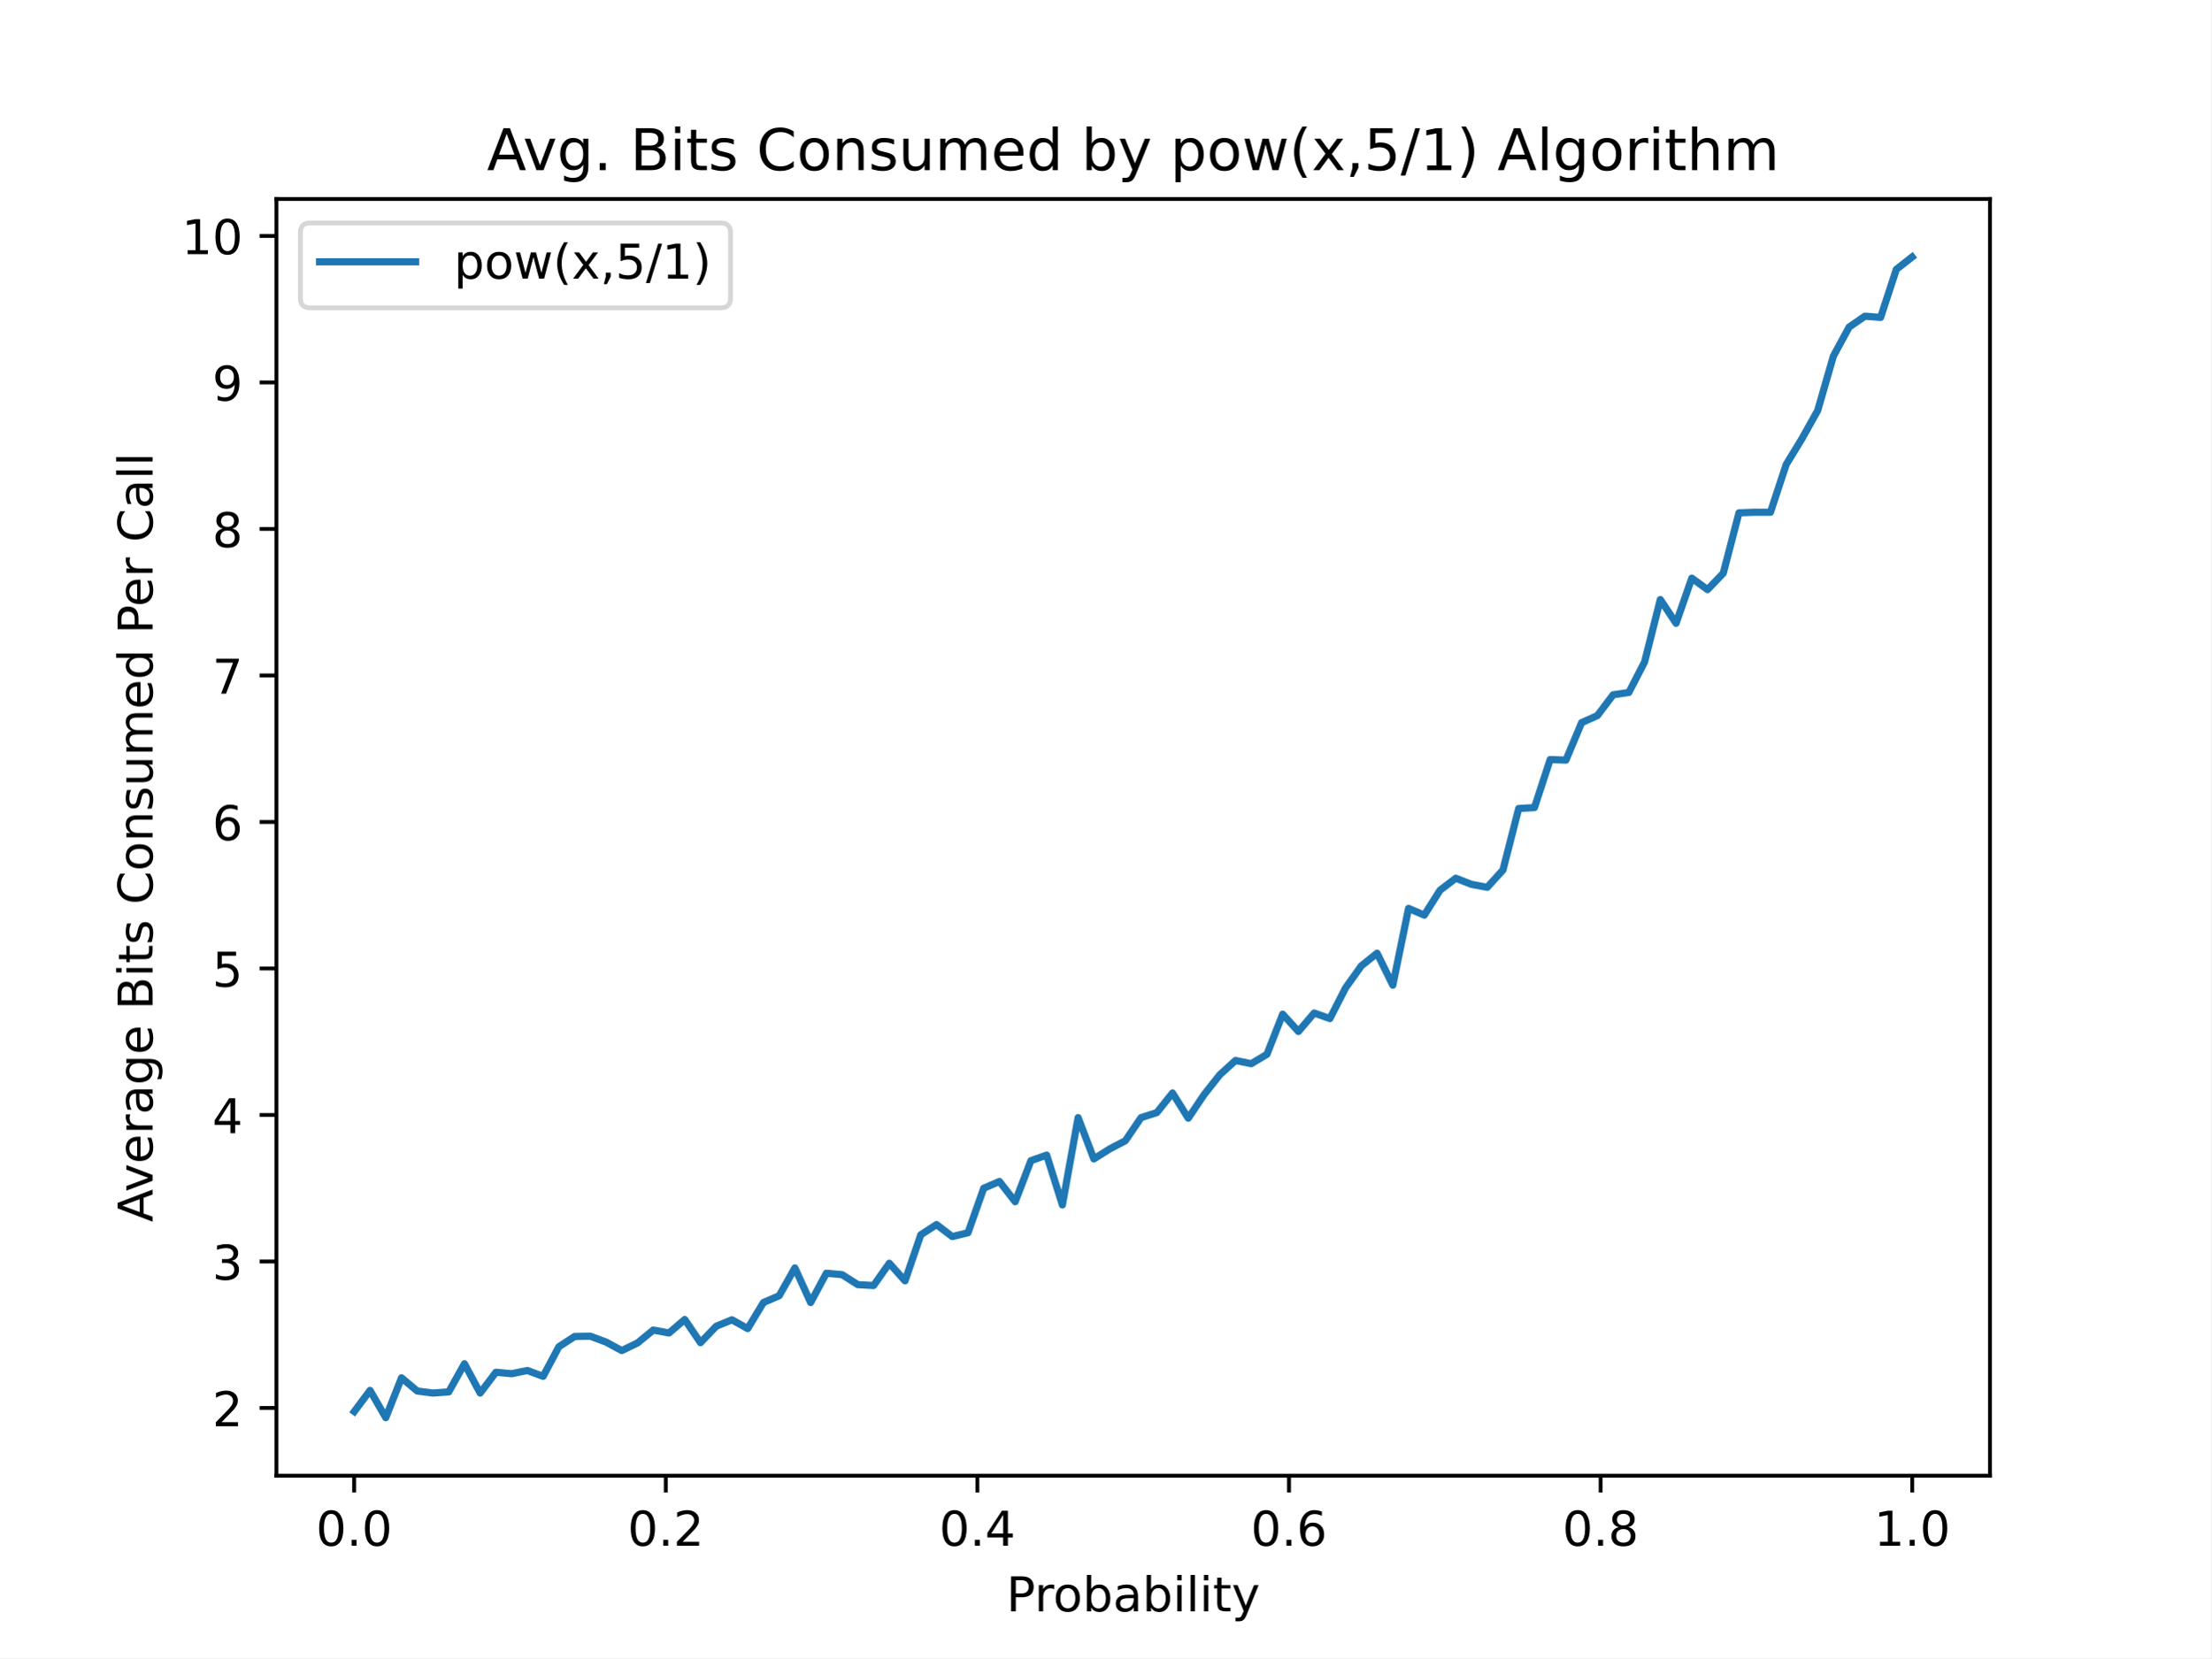
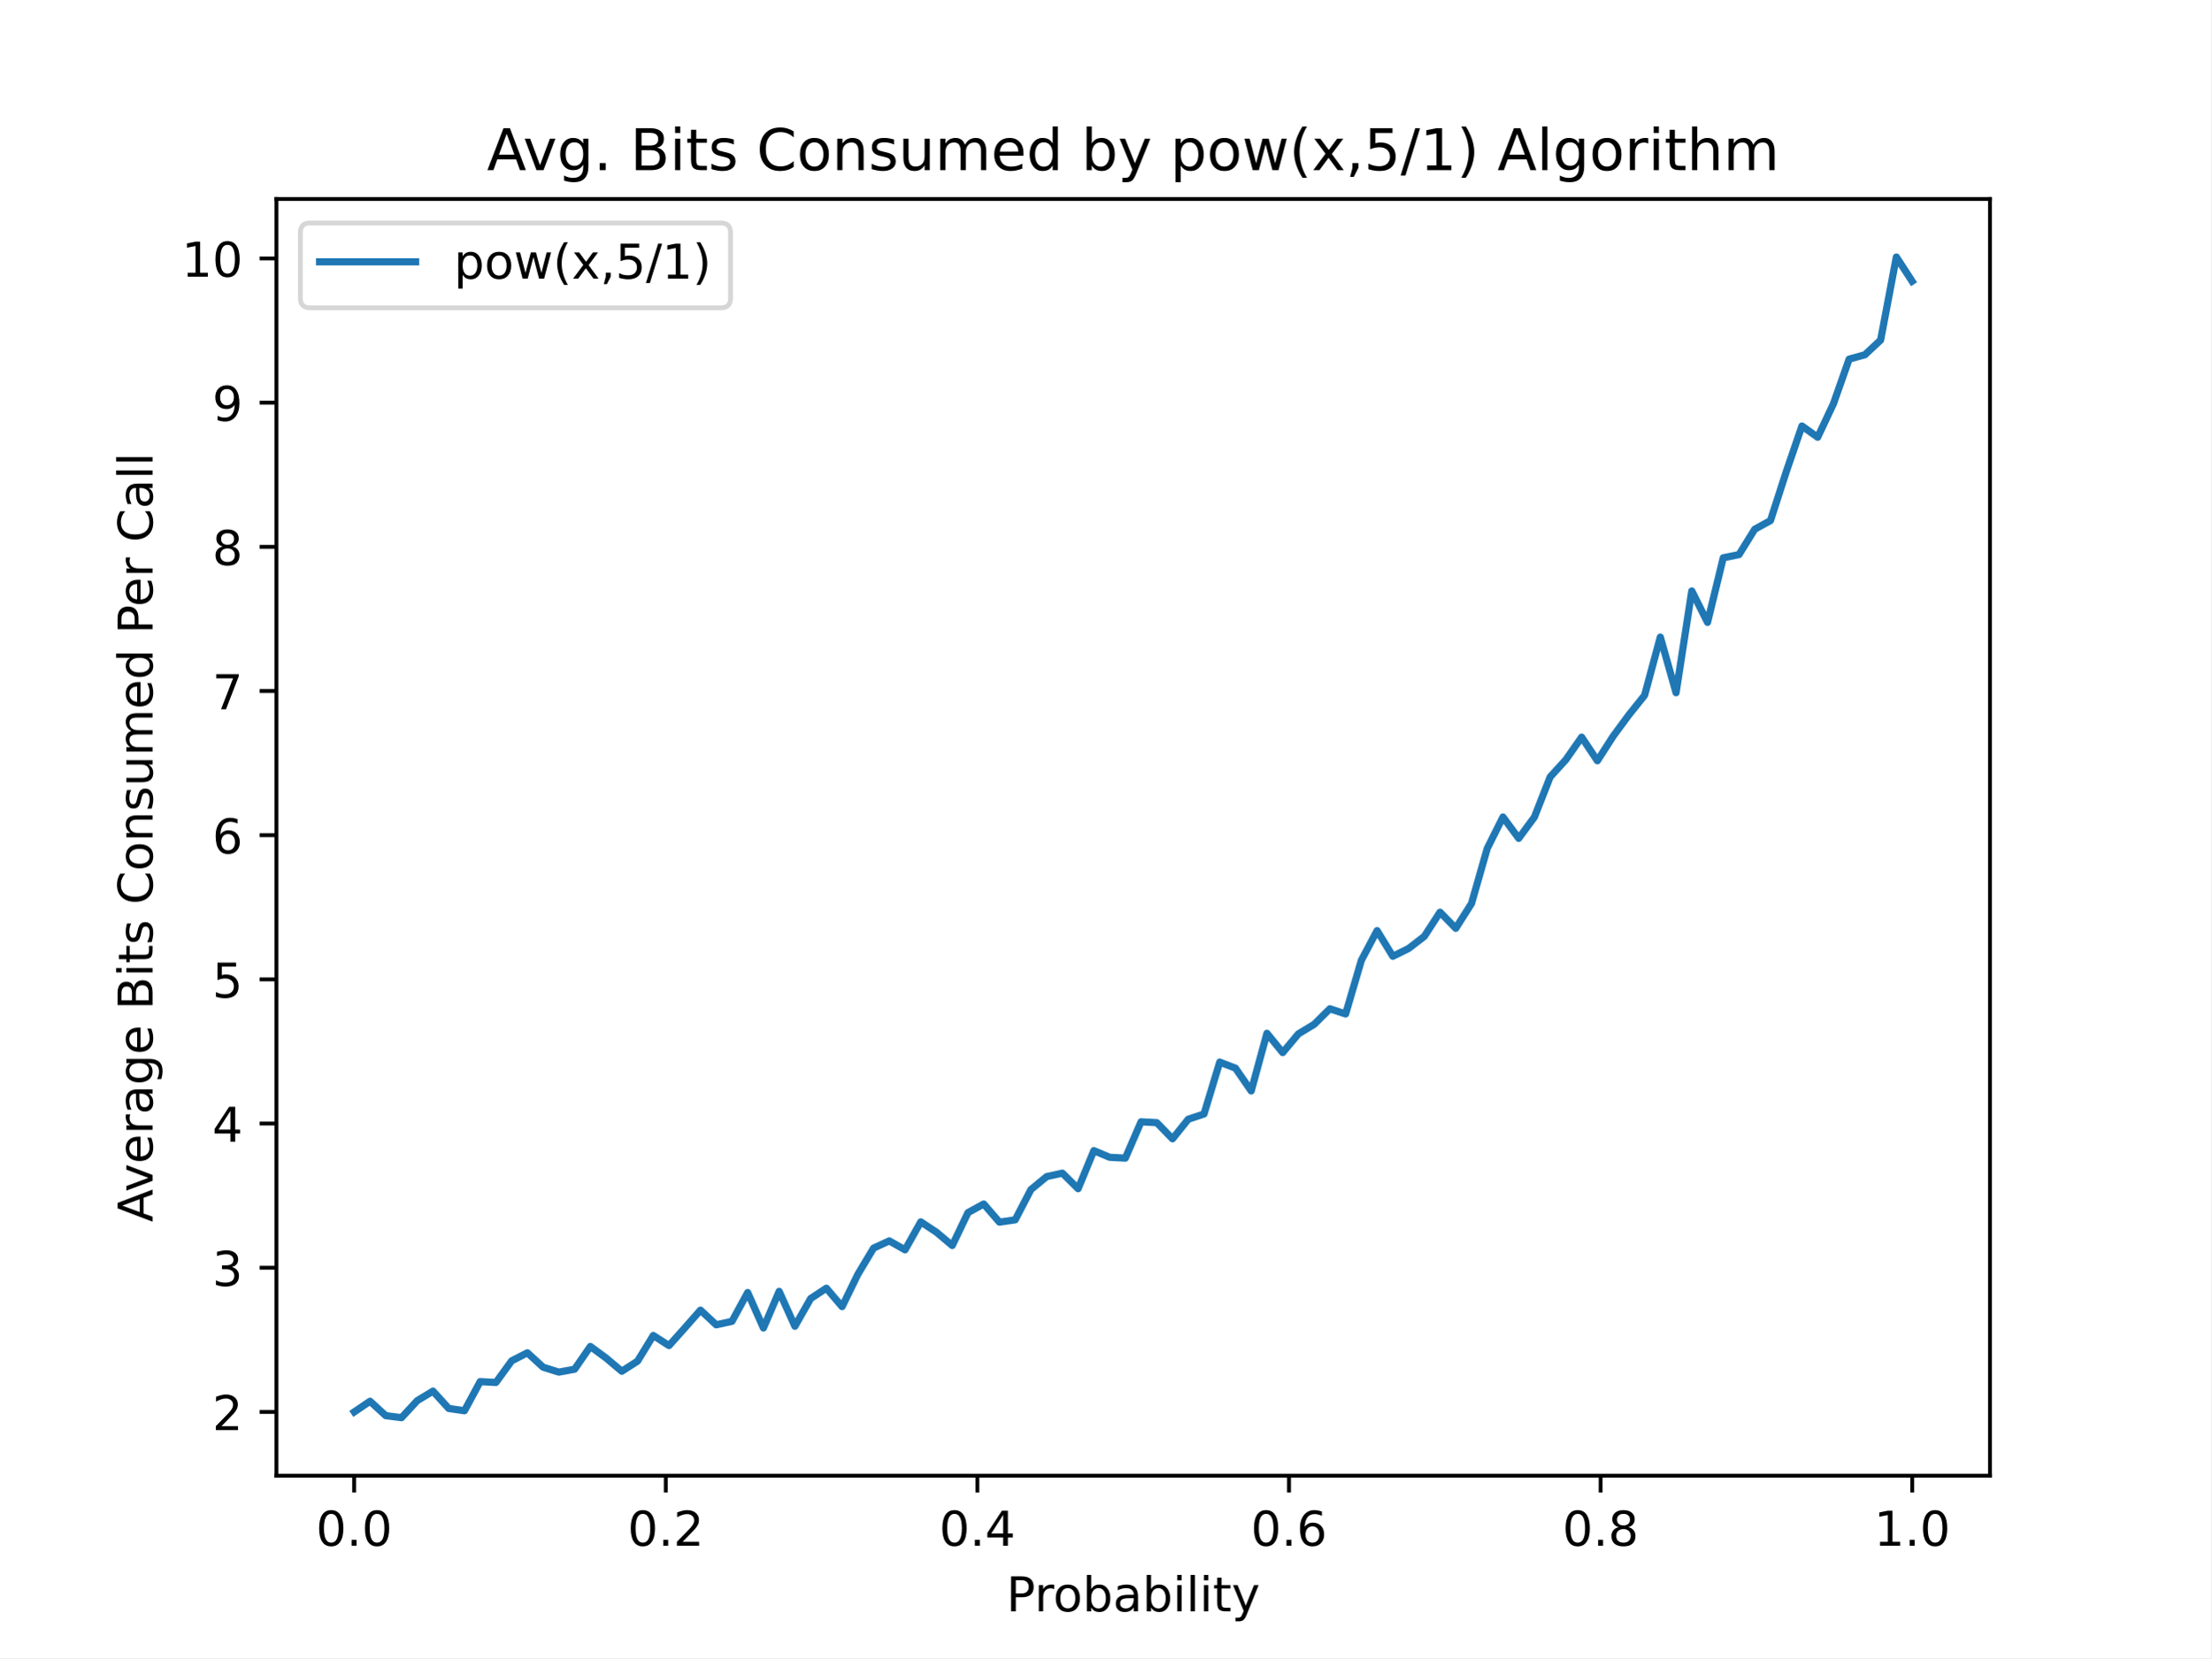
<svg xmlns="http://www.w3.org/2000/svg" xmlns:xlink="http://www.w3.org/1999/xlink" height="345.6pt" version="1.1" viewBox="0 0 460.8 345.6" width="460.8pt">
  <defs>
    <style type="text/css">
*{stroke-linecap:butt;stroke-linejoin:round;}
  </style>
  </defs>
  <g id="figure_1">
    <g id="patch_1">
      <path d="M 0 345.6  L 460.8 345.6  L 460.8 0  L 0 0  z " style="fill:#ffffff;" />
    </g>
    <g id="axes_1">
      <g id="patch_2">
        <path d="M 57.6 307.584  L 414.72 307.584  L 414.72 41.472  L 57.6 41.472  z " style="fill:#ffffff;" />
      </g>
      <g id="matplotlib.axis_1">
        <g id="xtick_1">
          <g id="line2d_1">
            <defs>
-               <path d="M 0 0  L 0 3.5  " id="ma7f842ab50" style="stroke:#000000;stroke-width:0.8;" />
+               <path d="M 0 0  L 0 3.5  " id="m16e0770268" style="stroke:#000000;stroke-width:0.8;" />
            </defs>
            <g>
-               <use style="stroke:#000000;stroke-width:0.8;" x="73.8" xlink:href="#ma7f842ab50" y="307.584" />
+               <use style="stroke:#000000;stroke-width:0.8;" x="73.8" xlink:href="#m16e0770268" y="307.584" />
            </g>
          </g>
          <g id="text_1">
            <text style="font-family:DejaVu Sans;font-size:10px;font-style:normal;font-weight:normal;text-anchor:middle;" transform="rotate(-0, 73.80026, 322.1824)" x="73.8" y="322.182">0.0</text>
          </g>
        </g>
        <g id="xtick_2">
          <g id="line2d_2">
            <g>
-               <use style="stroke:#000000;stroke-width:0.8;" x="138.744" xlink:href="#ma7f842ab50" y="307.584" />
+               <use style="stroke:#000000;stroke-width:0.8;" x="138.744" xlink:href="#m16e0770268" y="307.584" />
            </g>
          </g>
          <g id="text_2">
            <text style="font-family:DejaVu Sans;font-size:10px;font-style:normal;font-weight:normal;text-anchor:middle;" transform="rotate(-0, 138.7442, 322.1824)" x="138.744" y="322.182">0.2</text>
          </g>
        </g>
        <g id="xtick_3">
          <g id="line2d_3">
            <g>
-               <use style="stroke:#000000;stroke-width:0.8;" x="203.688" xlink:href="#ma7f842ab50" y="307.584" />
+               <use style="stroke:#000000;stroke-width:0.8;" x="203.688" xlink:href="#m16e0770268" y="307.584" />
            </g>
          </g>
          <g id="text_3">
            <text style="font-family:DejaVu Sans;font-size:10px;font-style:normal;font-weight:normal;text-anchor:middle;" transform="rotate(-0, 203.6881, 322.1824)" x="203.688" y="322.182">0.4</text>
          </g>
        </g>
        <g id="xtick_4">
          <g id="line2d_4">
            <g>
-               <use style="stroke:#000000;stroke-width:0.8;" x="268.632" xlink:href="#ma7f842ab50" y="307.584" />
+               <use style="stroke:#000000;stroke-width:0.8;" x="268.632" xlink:href="#m16e0770268" y="307.584" />
            </g>
          </g>
          <g id="text_4">
            <text style="font-family:DejaVu Sans;font-size:10px;font-style:normal;font-weight:normal;text-anchor:middle;" transform="rotate(-0, 268.6319, 322.1824)" x="268.632" y="322.182">0.6</text>
          </g>
        </g>
        <g id="xtick_5">
          <g id="line2d_5">
            <g>
-               <use style="stroke:#000000;stroke-width:0.8;" x="333.576" xlink:href="#ma7f842ab50" y="307.584" />
+               <use style="stroke:#000000;stroke-width:0.8;" x="333.576" xlink:href="#m16e0770268" y="307.584" />
            </g>
          </g>
          <g id="text_5">
            <text style="font-family:DejaVu Sans;font-size:10px;font-style:normal;font-weight:normal;text-anchor:middle;" transform="rotate(-0, 333.5758, 322.1824)" x="333.576" y="322.182">0.8</text>
          </g>
        </g>
        <g id="xtick_6">
          <g id="line2d_6">
            <g>
-               <use style="stroke:#000000;stroke-width:0.8;" x="398.52" xlink:href="#ma7f842ab50" y="307.584" />
+               <use style="stroke:#000000;stroke-width:0.8;" x="398.52" xlink:href="#m16e0770268" y="307.584" />
            </g>
          </g>
          <g id="text_6">
            <text style="font-family:DejaVu Sans;font-size:10px;font-style:normal;font-weight:normal;text-anchor:middle;" transform="rotate(-0, 398.5197, 322.1824)" x="398.52" y="322.182">1.0</text>
          </g>
        </g>
        <g id="text_7">
          <text style="font-family:DejaVu Sans;font-size:10px;font-style:normal;font-weight:normal;text-anchor:middle;" transform="rotate(-0, 236.16, 335.8606)" x="236.16" y="335.861">Probability</text>
        </g>
      </g>
      <g id="matplotlib.axis_2">
        <g id="ytick_1">
          <g id="line2d_7">
            <defs>
-               <path d="M 0 0  L -3.5 0  " id="m60fc5b1295" style="stroke:#000000;stroke-width:0.8;" />
+               <path d="M 0 0  L -3.5 0  " id="mecf4de516c" style="stroke:#000000;stroke-width:0.8;" />
            </defs>
            <g>
-               <use style="stroke:#000000;stroke-width:0.8;" x="57.6" xlink:href="#m60fc5b1295" y="293.473" />
+               <use style="stroke:#000000;stroke-width:0.8;" x="57.6" xlink:href="#mecf4de516c" y="294.286" />
            </g>
          </g>
          <g id="text_8">
-             <text style="font-family:DejaVu Sans;font-size:10px;font-style:normal;font-weight:normal;text-anchor:end;" transform="rotate(-0, 50.6, 297.2717)" x="50.6" y="297.272">2</text>
+             <text style="font-family:DejaVu Sans;font-size:10px;font-style:normal;font-weight:normal;text-anchor:end;" transform="rotate(-0, 50.6, 298.0851)" x="50.6" y="298.085">2</text>
          </g>
        </g>
        <g id="ytick_2">
          <g id="line2d_8">
            <g>
-               <use style="stroke:#000000;stroke-width:0.8;" x="57.6" xlink:href="#m60fc5b1295" y="262.935" />
+               <use style="stroke:#000000;stroke-width:0.8;" x="57.6" xlink:href="#mecf4de516c" y="264.234" />
            </g>
          </g>
          <g id="text_9">
-             <text style="font-family:DejaVu Sans;font-size:10px;font-style:normal;font-weight:normal;text-anchor:end;" transform="rotate(-0, 50.6, 266.734)" x="50.6" y="266.734">3</text>
+             <text style="font-family:DejaVu Sans;font-size:10px;font-style:normal;font-weight:normal;text-anchor:end;" transform="rotate(-0, 50.6, 268.033)" x="50.6" y="268.033">3</text>
          </g>
        </g>
        <g id="ytick_3">
          <g id="line2d_9">
            <g>
-               <use style="stroke:#000000;stroke-width:0.8;" x="57.6" xlink:href="#m60fc5b1295" y="232.397" />
+               <use style="stroke:#000000;stroke-width:0.8;" x="57.6" xlink:href="#mecf4de516c" y="234.182" />
            </g>
          </g>
          <g id="text_10">
-             <text style="font-family:DejaVu Sans;font-size:10px;font-style:normal;font-weight:normal;text-anchor:end;" transform="rotate(-0, 50.6, 236.1962)" x="50.6" y="236.196">4</text>
+             <text style="font-family:DejaVu Sans;font-size:10px;font-style:normal;font-weight:normal;text-anchor:end;" transform="rotate(-0, 50.6, 237.9808)" x="50.6" y="237.981">4</text>
          </g>
        </g>
        <g id="ytick_4">
          <g id="line2d_10">
            <g>
-               <use style="stroke:#000000;stroke-width:0.8;" x="57.6" xlink:href="#m60fc5b1295" y="201.859" />
+               <use style="stroke:#000000;stroke-width:0.8;" x="57.6" xlink:href="#mecf4de516c" y="204.129" />
            </g>
          </g>
          <g id="text_11">
-             <text style="font-family:DejaVu Sans;font-size:10px;font-style:normal;font-weight:normal;text-anchor:end;" transform="rotate(-0, 50.6, 205.6585)" x="50.6" y="205.658">5</text>
+             <text style="font-family:DejaVu Sans;font-size:10px;font-style:normal;font-weight:normal;text-anchor:end;" transform="rotate(-0, 50.6, 207.9286)" x="50.6" y="207.929">5</text>
          </g>
        </g>
        <g id="ytick_5">
          <g id="line2d_11">
            <g>
-               <use style="stroke:#000000;stroke-width:0.8;" x="57.6" xlink:href="#m60fc5b1295" y="171.322" />
+               <use style="stroke:#000000;stroke-width:0.8;" x="57.6" xlink:href="#mecf4de516c" y="174.077" />
            </g>
          </g>
          <g id="text_12">
-             <text style="font-family:DejaVu Sans;font-size:10px;font-style:normal;font-weight:normal;text-anchor:end;" transform="rotate(-0, 50.6, 175.1208)" x="50.6" y="175.121">6</text>
+             <text style="font-family:DejaVu Sans;font-size:10px;font-style:normal;font-weight:normal;text-anchor:end;" transform="rotate(-0, 50.6, 177.8764)" x="50.6" y="177.876">6</text>
          </g>
        </g>
        <g id="ytick_6">
          <g id="line2d_12">
            <g>
-               <use style="stroke:#000000;stroke-width:0.8;" x="57.6" xlink:href="#m60fc5b1295" y="140.784" />
+               <use style="stroke:#000000;stroke-width:0.8;" x="57.6" xlink:href="#mecf4de516c" y="144.025" />
            </g>
          </g>
          <g id="text_13">
-             <text style="font-family:DejaVu Sans;font-size:10px;font-style:normal;font-weight:normal;text-anchor:end;" transform="rotate(-0, 50.6, 144.583)" x="50.6" y="144.583">7</text>
+             <text style="font-family:DejaVu Sans;font-size:10px;font-style:normal;font-weight:normal;text-anchor:end;" transform="rotate(-0, 50.6, 147.8243)" x="50.6" y="147.824">7</text>
          </g>
        </g>
        <g id="ytick_7">
          <g id="line2d_13">
            <g>
-               <use style="stroke:#000000;stroke-width:0.8;" x="57.6" xlink:href="#m60fc5b1295" y="110.246" />
+               <use style="stroke:#000000;stroke-width:0.8;" x="57.6" xlink:href="#mecf4de516c" y="113.973" />
            </g>
          </g>
          <g id="text_14">
-             <text style="font-family:DejaVu Sans;font-size:10px;font-style:normal;font-weight:normal;text-anchor:end;" transform="rotate(-0, 50.6, 114.0453)" x="50.6" y="114.045">8</text>
+             <text style="font-family:DejaVu Sans;font-size:10px;font-style:normal;font-weight:normal;text-anchor:end;" transform="rotate(-0, 50.6, 117.7721)" x="50.6" y="117.772">8</text>
          </g>
        </g>
        <g id="ytick_8">
          <g id="line2d_14">
            <g>
-               <use style="stroke:#000000;stroke-width:0.8;" x="57.6" xlink:href="#m60fc5b1295" y="79.708" />
+               <use style="stroke:#000000;stroke-width:0.8;" x="57.6" xlink:href="#mecf4de516c" y="83.921" />
            </g>
          </g>
          <g id="text_15">
-             <text style="font-family:DejaVu Sans;font-size:10px;font-style:normal;font-weight:normal;text-anchor:end;" transform="rotate(-0, 50.6, 83.50753)" x="50.6" y="83.508">9</text>
+             <text style="font-family:DejaVu Sans;font-size:10px;font-style:normal;font-weight:normal;text-anchor:end;" transform="rotate(-0, 50.6, 87.71991)" x="50.6" y="87.72">9</text>
          </g>
        </g>
        <g id="ytick_9">
          <g id="line2d_15">
            <g>
-               <use style="stroke:#000000;stroke-width:0.8;" x="57.6" xlink:href="#m60fc5b1295" y="49.171" />
+               <use style="stroke:#000000;stroke-width:0.8;" x="57.6" xlink:href="#mecf4de516c" y="53.869" />
            </g>
          </g>
          <g id="text_16">
-             <text style="font-family:DejaVu Sans;font-size:10px;font-style:normal;font-weight:normal;text-anchor:end;" transform="rotate(-0, 50.6, 52.96978)" x="50.6" y="52.97">10</text>
+             <text style="font-family:DejaVu Sans;font-size:10px;font-style:normal;font-weight:normal;text-anchor:end;" transform="rotate(-0, 50.6, 57.66774)" x="50.6" y="57.668">10</text>
          </g>
        </g>
        <g id="text_17">
          <text style="font-family:DejaVu Sans;font-size:10px;font-style:normal;font-weight:normal;text-anchor:middle;" transform="rotate(-90, 31.79531, 174.528)" x="31.795" y="174.528">Average Bits Consumed Per Call</text>
        </g>
      </g>
      <g id="line2d_16">
-         <path clip-path="url(#pe8106344ce)" d="M 73.833 294.205  L 77.112 289.808  L 80.391 295.488  L 83.671 287.182  L 86.95 289.93  L 90.229 290.358  L 93.509 290.113  L 96.788 284.25  L 100.067 290.358  L 103.347 286.021  L 106.626 286.327  L 109.905 285.655  L 113.185 286.876  L 116.464 280.708  L 119.743 278.57  L 123.023 278.509  L 126.302 279.731  L 129.581 281.502  L 132.861 279.914  L 136.14 277.226  L 139.42 277.837  L 142.699 275.028  L 145.978 279.853  L 149.258 276.432  L 152.537 275.089  L 155.816 276.921  L 159.096 271.485  L 162.375 270.081  L 165.654 264.278  L 168.934 271.485  L 172.213 265.378  L 175.492 265.683  L 178.772 267.76  L 182.051 267.943  L 185.33 263.301  L 188.61 266.966  L 191.889 257.377  L 195.168 255.239  L 198.448 257.743  L 201.727 256.949  L 205.006 247.666  L 208.286 246.261  L 211.565 250.475  L 214.844 241.925  L 218.124 240.764  L 221.403 251.147  L 224.682 232.947  L 227.962 241.558  L 231.241 239.482  L 234.52 237.772  L 237.8 232.947  L 241.079 231.908  L 244.358 227.816  L 247.638 233.069  L 250.917 228.183  L 254.196 224.03  L 257.476 221.037  L 260.755 221.709  L 264.034 219.754  L 267.314 211.387  L 270.593 214.991  L 273.872 211.143  L 277.152 212.303  L 280.431 205.89  L 283.71 201.31  L 286.99 198.683  L 290.269 205.341  L 293.548 189.339  L 296.828 190.744  L 300.107 185.552  L 303.386 183.048  L 306.666 184.331  L 309.945 184.941  L 313.224 181.338  L 316.504 168.512  L 319.783 168.329  L 323.062 158.312  L 326.342 158.435  L 329.621 150.617  L 332.9 149.151  L 336.18 144.815  L 339.459 144.326  L 342.739 137.974  L 346.018 124.965  L 349.297 129.912  L 352.577 120.507  L 355.856 122.889  L 359.135 119.468  L 362.415 106.887  L 365.694 106.765  L 368.973 106.765  L 372.253 96.809  L 375.532 91.435  L 378.811 85.572  L 382.091 74.212  L 385.37 68.165  L 388.649 65.905  L 391.929 66.15  L 395.208 56.133  L 398.487 53.568  " style="fill:none;stroke:#1f77b4;stroke-linecap:square;stroke-width:1.5;" />
+         <path clip-path="url(#pbf547b3642)" d="M 73.833 294.286  L 77.112 292.062  L 80.391 295.067  L 83.671 295.488  L 86.95 291.942  L 90.229 289.958  L 93.509 293.565  L 96.788 294.045  L 100.067 287.975  L 103.347 288.155  L 106.626 283.647  L 109.905 281.965  L 113.185 284.97  L 116.464 285.992  L 119.743 285.39  L 123.023 280.642  L 126.302 283.046  L 129.581 285.811  L 132.861 283.708  L 136.14 278.358  L 139.42 280.462  L 142.699 276.796  L 145.978 273.069  L 149.258 276.134  L 152.537 275.413  L 155.816 269.403  L 159.096 276.796  L 162.375 269.162  L 165.654 276.435  L 168.934 270.665  L 172.213 268.501  L 175.492 272.348  L 178.772 265.616  L 182.051 260.147  L 185.33 258.644  L 188.61 260.507  L 191.889 254.677  L 195.168 256.841  L 198.448 259.606  L 201.727 252.754  L 205.006 250.951  L 208.286 254.737  L 211.565 254.256  L 214.844 247.945  L 218.124 245.241  L 221.403 244.52  L 224.682 247.765  L 227.962 239.831  L 231.241 241.214  L 234.52 241.394  L 237.8 233.821  L 241.079 234.001  L 244.358 237.367  L 247.638 233.28  L 250.917 232.198  L 254.196 221.379  L 257.476 222.642  L 260.755 227.39  L 264.034 215.369  L 267.314 219.396  L 270.593 215.489  L 273.872 213.506  L 277.152 210.26  L 280.431 211.342  L 283.71 200.163  L 286.99 193.972  L 290.269 199.321  L 293.548 197.698  L 296.828 195.174  L 300.107 190.125  L 303.386 193.491  L 306.666 188.322  L 309.945 176.842  L 313.224 170.291  L 316.504 174.738  L 319.783 170.291  L 323.062 161.936  L 326.342 158.33  L 329.621 153.642  L 332.9 158.57  L 336.18 153.461  L 339.459 149.014  L 342.739 144.927  L 346.018 132.786  L 349.297 144.386  L 352.577 123.169  L 355.856 129.72  L 359.135 116.257  L 362.415 115.596  L 365.694 110.307  L 368.973 108.503  L 372.253 98.346  L 375.532 88.789  L 378.811 91.133  L 382.091 84.161  L 385.37 74.845  L 388.649 73.943  L 391.929 70.878  L 395.208 53.568  L 398.487 58.617  " style="fill:none;stroke:#1f77b4;stroke-linecap:square;stroke-width:1.5;" />
      </g>
      <g id="patch_3">
        <path d="M 57.6 307.584  L 57.6 41.472  " style="fill:none;stroke:#000000;stroke-linecap:square;stroke-linejoin:miter;stroke-width:0.8;" />
      </g>
      <g id="patch_4">
        <path d="M 414.72 307.584  L 414.72 41.472  " style="fill:none;stroke:#000000;stroke-linecap:square;stroke-linejoin:miter;stroke-width:0.8;" />
      </g>
      <g id="patch_5">
        <path d="M 57.6 307.584  L 414.72 307.584  " style="fill:none;stroke:#000000;stroke-linecap:square;stroke-linejoin:miter;stroke-width:0.8;" />
      </g>
      <g id="patch_6">
        <path d="M 57.6 41.472  L 414.72 41.472  " style="fill:none;stroke:#000000;stroke-linecap:square;stroke-linejoin:miter;stroke-width:0.8;" />
      </g>
      <g id="text_18">
        <text style="font-family:DejaVu Sans;font-size:12px;font-style:normal;font-weight:normal;text-anchor:middle;" transform="rotate(-0, 236.16, 35.472)" x="236.16" y="35.472">Avg. Bits Consumed by pow(x,5/1) Algorithm</text>
      </g>
      <g id="legend_1">
        <g id="patch_7">
          <path d="M 64.6 64.15  L 150.239 64.15  Q 152.239 64.15 152.239 62.15  L 152.239 48.472  Q 152.239 46.472 150.239 46.472  L 64.6 46.472  Q 62.6 46.472 62.6 48.472  L 62.6 62.15  Q 62.6 64.15 64.6 64.15  z " style="fill:#ffffff;opacity:0.8;stroke:#cccccc;stroke-linejoin:miter;" />
        </g>
        <g id="line2d_17">
          <path d="M 66.6 54.57  L 86.6 54.57  " style="fill:none;stroke:#1f77b4;stroke-linecap:square;stroke-width:1.5;" />
        </g>
        <g id="line2d_18" />
        <g id="text_19">
          <text style="font-family:DejaVu Sans;font-size:10px;font-style:normal;font-weight:normal;text-anchor:start;" transform="rotate(-0, 94.6, 58.07044)" x="94.6" y="58.07">pow(x,5/1)</text>
        </g>
      </g>
    </g>
  </g>
  <defs>
-     <clipPath id="pe8106344ce">
+     <clipPath id="pbf547b3642">
      <rect height="266.112" width="357.12" x="57.6" y="41.472" />
    </clipPath>
  </defs>
</svg>
